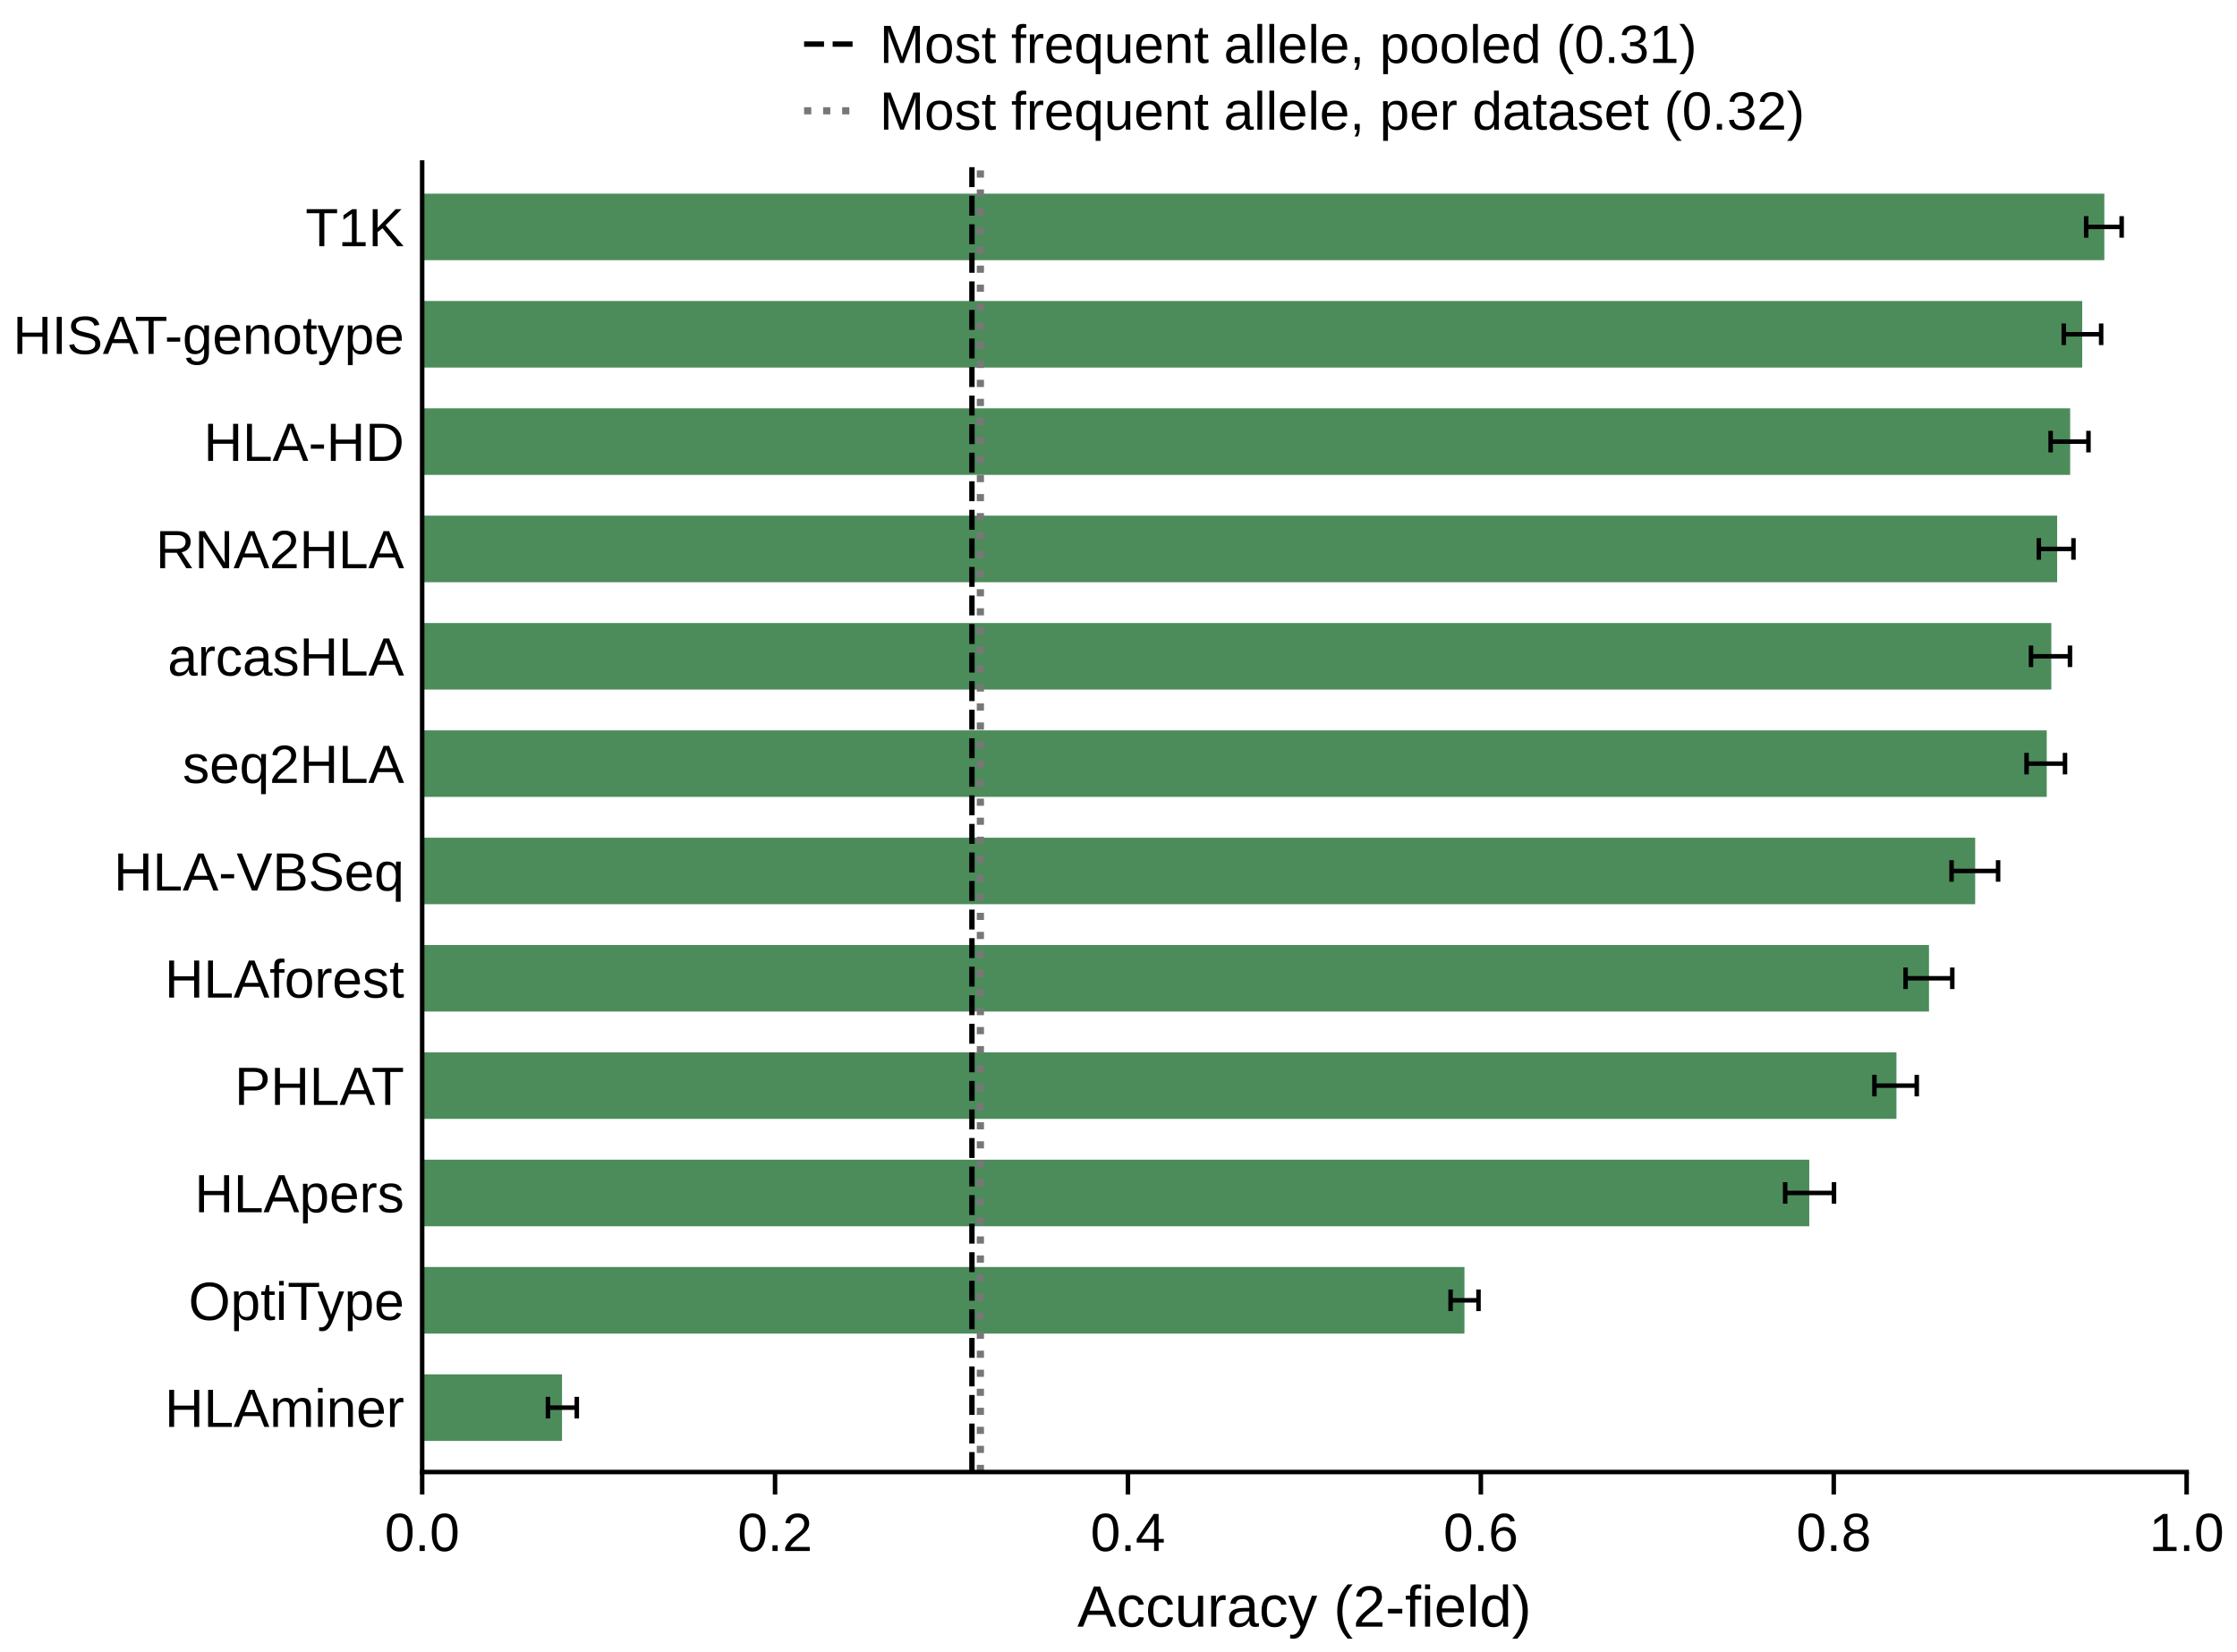
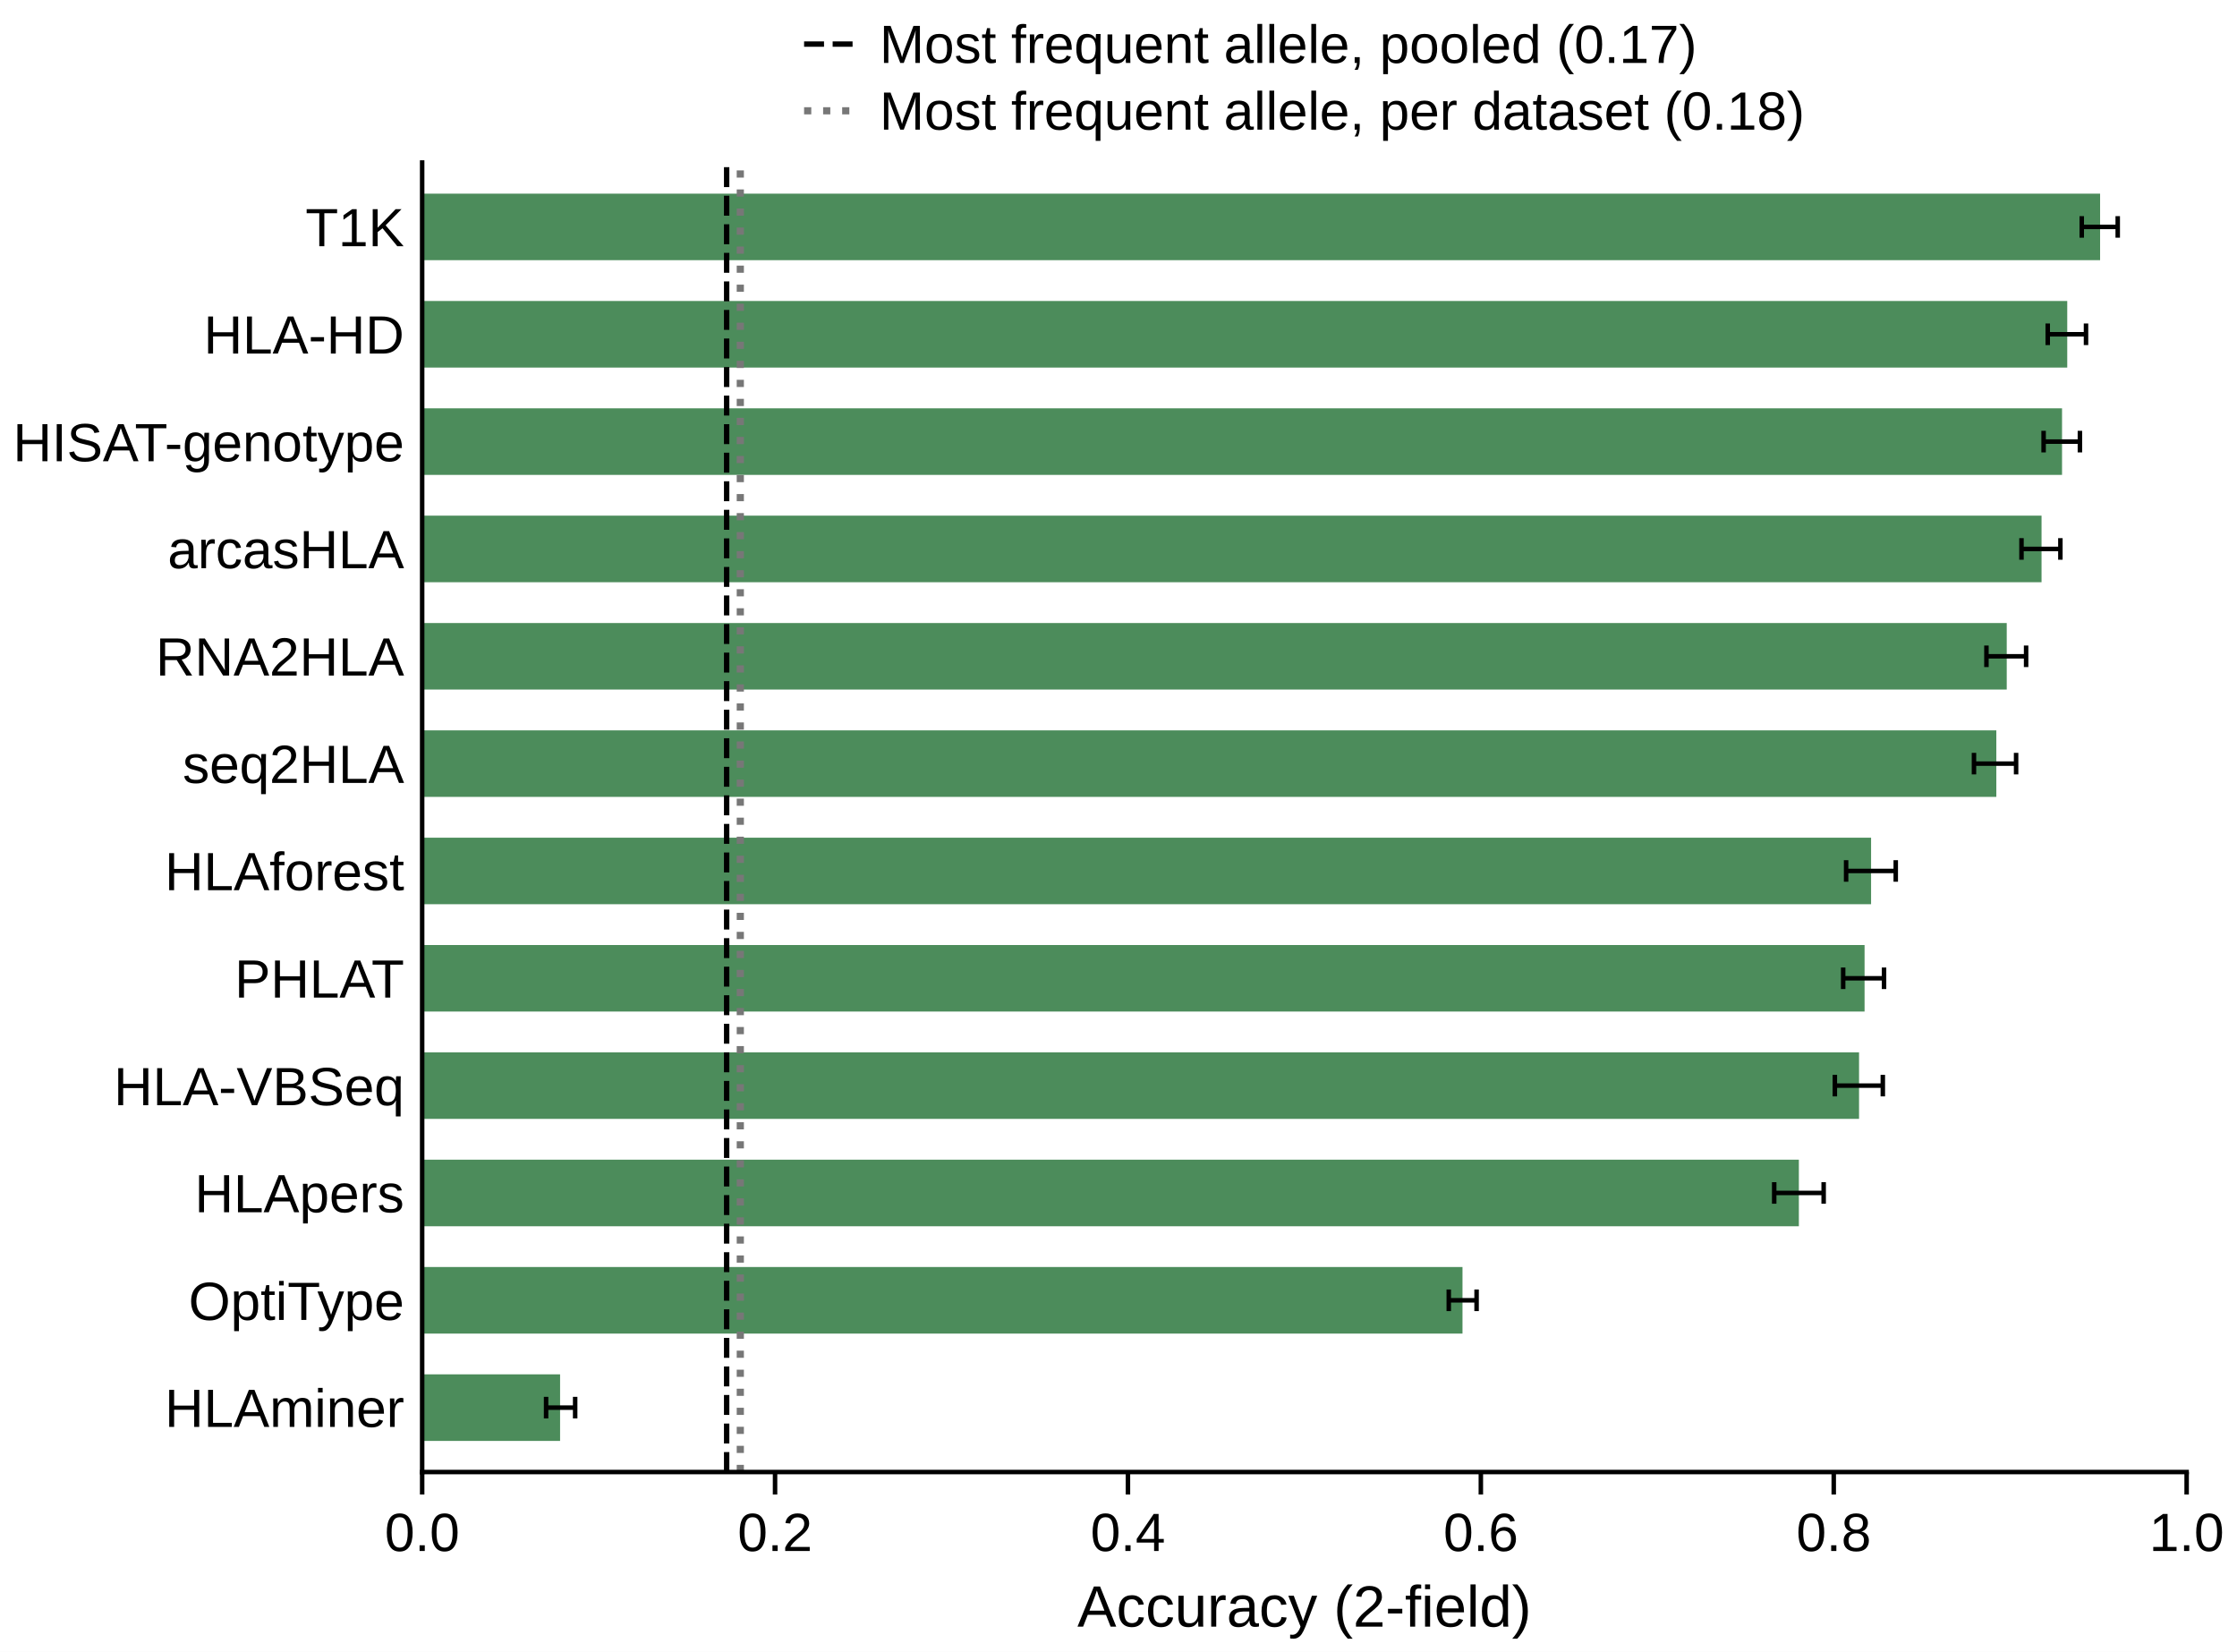
<svg xmlns="http://www.w3.org/2000/svg" xmlns:xlink="http://www.w3.org/1999/xlink" width="249.163pt" height="183.966pt" viewBox="0 0 249.163 183.966" version="1.1">
  <defs>
    <style type="text/css">*{stroke-linejoin: round; stroke-linecap: butt}</style>
  </defs>
  <g id="figure_1">
    <g id="patch_1">
      <path d="M 0 183.966  L 249.163 183.966  L 249.163 0  L 0 0  z " style="fill: #ffffff" />
    </g>
    <g id="axes_1">
      <g id="patch_2">
        <path d="M 47.021 163.939  L 243.553 163.939  L 243.553 18.101  L 47.021 18.101  z " style="fill: #ffffff" />
      </g>
      <g id="matplotlib.axis_1">
        <g id="xtick_1">
          <g id="line2d_1">
            <defs>
              <path id="mc6667b9c43" d="M 0 0  L 0 2.5  " style="stroke: #000000; stroke-width: 0.5" />
            </defs>
            <g>
              <use xlink:href="#mc6667b9c43" x="47.021" y="163.939" style="stroke: #000000; stroke-width: 0.5" />
            </g>
          </g>
          <g id="text_1">
            <text style="font-size: 6px; font-family: 'Arial', 'Liberation Sans', 'DejaVu Sans', sans-serif; text-anchor: middle" x="47.021" y="172.734" transform="rotate(-0 47.02063 172.7338)">0.0</text>
          </g>
        </g>
        <g id="xtick_2">
          <g id="line2d_2">
            <g>
              <use xlink:href="#mc6667b9c43" x="86.327" y="163.939" style="stroke: #000000; stroke-width: 0.5" />
            </g>
          </g>
          <g id="text_2">
            <text style="font-size: 6px; font-family: 'Arial', 'Liberation Sans', 'DejaVu Sans', sans-serif; text-anchor: middle" x="86.327" y="172.734" transform="rotate(-0 86.3271 172.7338)">0.2</text>
          </g>
        </g>
        <g id="xtick_3">
          <g id="line2d_3">
            <g>
              <use xlink:href="#mc6667b9c43" x="125.634" y="163.939" style="stroke: #000000; stroke-width: 0.5" />
            </g>
          </g>
          <g id="text_3">
            <text style="font-size: 6px; font-family: 'Arial', 'Liberation Sans', 'DejaVu Sans', sans-serif; text-anchor: middle" x="125.634" y="172.734" transform="rotate(-0 125.6336 172.7338)">0.4</text>
          </g>
        </g>
        <g id="xtick_4">
          <g id="line2d_4">
            <g>
              <use xlink:href="#mc6667b9c43" x="164.94" y="163.939" style="stroke: #000000; stroke-width: 0.5" />
            </g>
          </g>
          <g id="text_4">
            <text style="font-size: 6px; font-family: 'Arial', 'Liberation Sans', 'DejaVu Sans', sans-serif; text-anchor: middle" x="164.94" y="172.734" transform="rotate(-0 164.94 172.7338)">0.6</text>
          </g>
        </g>
        <g id="xtick_5">
          <g id="line2d_5">
            <g>
              <use xlink:href="#mc6667b9c43" x="204.247" y="163.939" style="stroke: #000000; stroke-width: 0.5" />
            </g>
          </g>
          <g id="text_5">
            <text style="font-size: 6px; font-family: 'Arial', 'Liberation Sans', 'DejaVu Sans', sans-serif; text-anchor: middle" x="204.247" y="172.734" transform="rotate(-0 204.2465 172.7338)">0.8</text>
          </g>
        </g>
        <g id="xtick_6">
          <g id="line2d_6">
            <g>
              <use xlink:href="#mc6667b9c43" x="243.553" y="163.939" style="stroke: #000000; stroke-width: 0.5" />
            </g>
          </g>
          <g id="text_6">
            <text style="font-size: 6px; font-family: 'Arial', 'Liberation Sans', 'DejaVu Sans', sans-serif; text-anchor: middle" x="243.553" y="172.734" transform="rotate(-0 243.553 172.7338)">1.0</text>
          </g>
        </g>
        <g id="text_7">
          <text style="font-size: 6.5px; font-family: 'Arial', 'Liberation Sans', 'DejaVu Sans', sans-serif; text-anchor: middle" x="145.287" y="181.158" transform="rotate(-0 145.2868 181.1581)">Accuracy (2-field)</text>
        </g>
      </g>
      <g id="matplotlib.axis_2">
        <g id="ytick_1">
          <g id="line2d_7" />
          <g id="text_8">
            <text style="font-size: 6px; font-family: 'Arial', 'Liberation Sans', 'DejaVu Sans', sans-serif; text-anchor: end" x="45.021" y="158.914" transform="rotate(-0 45.02063 158.9141)">HLAminer</text>
          </g>
        </g>
        <g id="ytick_2">
          <g id="line2d_8" />
          <g id="text_9">
            <text style="font-size: 6px; font-family: 'Arial', 'Liberation Sans', 'DejaVu Sans', sans-serif; text-anchor: end" x="45.021" y="146.999" transform="rotate(-0 45.02063 146.9986)">OptiType</text>
          </g>
        </g>
        <g id="ytick_3">
          <g id="line2d_9" />
          <g id="text_10">
            <text style="font-size: 6px; font-family: 'Arial', 'Liberation Sans', 'DejaVu Sans', sans-serif; text-anchor: end" x="45.021" y="135.006" transform="rotate(-0 45.02063 135.0062)">HLApers</text>
          </g>
        </g>
        <g id="ytick_4">
          <g id="line2d_10" />
          <g id="text_11">
-             <text style="font-size: 6px; font-family: 'Arial', 'Liberation Sans', 'DejaVu Sans', sans-serif; text-anchor: end" x="45.021" y="123.052" transform="rotate(-0 45.02063 123.0523)">PHLAT</text>
+             <text style="font-size: 6px; font-family: 'Arial', 'Liberation Sans', 'DejaVu Sans', sans-serif; text-anchor: end" x="45.021" y="123.089" transform="rotate(-0 45.02063 123.0889)">HLA-VBSeq</text>
          </g>
        </g>
        <g id="ytick_5">
          <g id="line2d_11" />
          <g id="text_12">
-             <text style="font-size: 6px; font-family: 'Arial', 'Liberation Sans', 'DejaVu Sans', sans-serif; text-anchor: end" x="45.021" y="111.098" transform="rotate(-0 45.02063 111.0984)">HLAforest</text>
+             <text style="font-size: 6px; font-family: 'Arial', 'Liberation Sans', 'DejaVu Sans', sans-serif; text-anchor: end" x="45.021" y="111.098" transform="rotate(-0 45.02063 111.0984)">PHLAT</text>
          </g>
        </g>
        <g id="ytick_6">
          <g id="line2d_12" />
          <g id="text_13">
-             <text style="font-size: 6px; font-family: 'Arial', 'Liberation Sans', 'DejaVu Sans', sans-serif; text-anchor: end" x="45.021" y="99.181" transform="rotate(-0 45.02063 99.18104)">HLA-VBSeq</text>
+             <text style="font-size: 6px; font-family: 'Arial', 'Liberation Sans', 'DejaVu Sans', sans-serif; text-anchor: end" x="45.021" y="99.144" transform="rotate(-0 45.02063 99.14448)">HLAforest</text>
          </g>
        </g>
        <g id="ytick_7">
          <g id="line2d_13" />
          <g id="text_14">
            <text style="font-size: 6px; font-family: 'Arial', 'Liberation Sans', 'DejaVu Sans', sans-serif; text-anchor: end" x="45.021" y="87.199" transform="rotate(-0 45.02063 87.19947)">seq2HLA</text>
          </g>
        </g>
        <g id="ytick_8">
          <g id="line2d_14" />
          <g id="text_15">
-             <text style="font-size: 6px; font-family: 'Arial', 'Liberation Sans', 'DejaVu Sans', sans-serif; text-anchor: end" x="45.021" y="75.237" transform="rotate(-0 45.02063 75.23664)">arcasHLA</text>
+             <text style="font-size: 6px; font-family: 'Arial', 'Liberation Sans', 'DejaVu Sans', sans-serif; text-anchor: end" x="45.021" y="75.237" transform="rotate(-0 45.02063 75.23664)">RNA2HLA</text>
          </g>
        </g>
        <g id="ytick_9">
          <g id="line2d_15" />
          <g id="text_16">
-             <text style="font-size: 6px; font-family: 'Arial', 'Liberation Sans', 'DejaVu Sans', sans-serif; text-anchor: end" x="45.021" y="63.283" transform="rotate(-0 45.02063 63.28271)">RNA2HLA</text>
+             <text style="font-size: 6px; font-family: 'Arial', 'Liberation Sans', 'DejaVu Sans', sans-serif; text-anchor: end" x="45.021" y="63.283" transform="rotate(-0 45.02063 63.28271)">arcasHLA</text>
          </g>
        </g>
        <g id="ytick_10">
          <g id="line2d_16" />
          <g id="text_17">
-             <text style="font-size: 6px; font-family: 'Arial', 'Liberation Sans', 'DejaVu Sans', sans-serif; text-anchor: end" x="45.021" y="51.329" transform="rotate(-0 45.02063 51.32879)">HLA-HD</text>
+             <text style="font-size: 6px; font-family: 'Arial', 'Liberation Sans', 'DejaVu Sans', sans-serif; text-anchor: end" x="45.021" y="51.365" transform="rotate(-0 45.02063 51.36535)">HISAT-genotype</text>
          </g>
        </g>
        <g id="ytick_11">
          <g id="line2d_17" />
          <g id="text_18">
-             <text style="font-size: 6px; font-family: 'Arial', 'Liberation Sans', 'DejaVu Sans', sans-serif; text-anchor: end" x="45.021" y="39.411" transform="rotate(-0 45.02063 39.41143)">HISAT-genotype</text>
+             <text style="font-size: 6px; font-family: 'Arial', 'Liberation Sans', 'DejaVu Sans', sans-serif; text-anchor: end" x="45.021" y="39.375" transform="rotate(-0 45.02063 39.37487)">HLA-HD</text>
          </g>
        </g>
        <g id="ytick_12">
          <g id="line2d_18" />
          <g id="text_19">
            <text style="font-size: 6px; font-family: 'Arial', 'Liberation Sans', 'DejaVu Sans', sans-serif; text-anchor: end" x="45.021" y="27.421" transform="rotate(-0 45.02063 27.42095)">T1K</text>
          </g>
        </g>
      </g>
      <g id="patch_3">
-         <path d="M 47.021 160.472  L 62.601 160.472  L 62.601 153.061  L 47.021 153.061  z " clip-path="url(#p43d86084c2)" style="fill: #4c8c5b" />
+         <path d="M 47.021 160.472  L 62.384 160.472  L 62.384 153.061  L 47.021 153.061  z " clip-path="url(#p43d86084c2)" style="fill: #4c8c5b" />
      </g>
      <g id="patch_4">
-         <path d="M 47.021 148.519  L 163.114 148.519  L 163.114 141.107  L 47.021 141.107  z " clip-path="url(#p43d86084c2)" style="fill: #4c8c5b" />
+         <path d="M 47.021 148.519  L 162.896 148.519  L 162.896 141.107  L 47.021 141.107  z " clip-path="url(#p43d86084c2)" style="fill: #4c8c5b" />
      </g>
      <g id="patch_5">
-         <path d="M 47.021 136.565  L 201.522 136.565  L 201.522 129.153  L 47.021 129.153  z " clip-path="url(#p43d86084c2)" style="fill: #4c8c5b" />
+         <path d="M 47.021 136.565  L 200.362 136.565  L 200.362 129.153  L 47.021 129.153  z " clip-path="url(#p43d86084c2)" style="fill: #4c8c5b" />
      </g>
      <g id="patch_6">
-         <path d="M 47.021 124.611  L 211.232 124.611  L 211.232 117.199  L 47.021 117.199  z " clip-path="url(#p43d86084c2)" style="fill: #4c8c5b" />
+         <path d="M 47.021 124.611  L 207.066 124.611  L 207.066 117.199  L 47.021 117.199  z " clip-path="url(#p43d86084c2)" style="fill: #4c8c5b" />
      </g>
      <g id="patch_7">
-         <path d="M 47.021 112.657  L 214.856 112.657  L 214.856 105.245  L 47.021 105.245  z " clip-path="url(#p43d86084c2)" style="fill: #4c8c5b" />
+         <path d="M 47.021 112.657  L 207.681 112.657  L 207.681 105.245  L 47.021 105.245  z " clip-path="url(#p43d86084c2)" style="fill: #4c8c5b" />
      </g>
      <g id="patch_8">
-         <path d="M 47.021 100.703  L 220.001 100.703  L 220.001 93.291  L 47.021 93.291  z " clip-path="url(#p43d86084c2)" style="fill: #4c8c5b" />
+         <path d="M 47.021 100.703  L 208.406 100.703  L 208.406 93.291  L 47.021 93.291  z " clip-path="url(#p43d86084c2)" style="fill: #4c8c5b" />
      </g>
      <g id="patch_9">
-         <path d="M 47.021 88.749  L 227.972 88.749  L 227.972 81.337  L 47.021 81.337  z " clip-path="url(#p43d86084c2)" style="fill: #4c8c5b" />
+         <path d="M 47.021 88.749  L 222.356 88.749  L 222.356 81.337  L 47.021 81.337  z " clip-path="url(#p43d86084c2)" style="fill: #4c8c5b" />
      </g>
      <g id="patch_10">
-         <path d="M 47.021 76.795  L 228.48 76.795  L 228.48 69.384  L 47.021 69.384  z " clip-path="url(#p43d86084c2)" style="fill: #4c8c5b" />
+         <path d="M 47.021 76.795  L 223.516 76.795  L 223.516 69.384  L 47.021 69.384  z " clip-path="url(#p43d86084c2)" style="fill: #4c8c5b" />
      </g>
      <g id="patch_11">
-         <path d="M 47.021 64.841  L 229.132 64.841  L 229.132 57.43  L 47.021 57.43  z " clip-path="url(#p43d86084c2)" style="fill: #4c8c5b" />
+         <path d="M 47.021 64.841  L 227.393 64.841  L 227.393 57.43  L 47.021 57.43  z " clip-path="url(#p43d86084c2)" style="fill: #4c8c5b" />
      </g>
      <g id="patch_12">
-         <path d="M 47.021 52.887  L 230.581 52.887  L 230.581 45.476  L 47.021 45.476  z " clip-path="url(#p43d86084c2)" style="fill: #4c8c5b" />
+         <path d="M 47.021 52.887  L 229.675 52.887  L 229.675 45.476  L 47.021 45.476  z " clip-path="url(#p43d86084c2)" style="fill: #4c8c5b" />
      </g>
      <g id="patch_13">
-         <path d="M 47.021 40.933  L 231.922 40.933  L 231.922 33.522  L 47.021 33.522  z " clip-path="url(#p43d86084c2)" style="fill: #4c8c5b" />
+         <path d="M 47.021 40.933  L 230.255 40.933  L 230.255 33.522  L 47.021 33.522  z " clip-path="url(#p43d86084c2)" style="fill: #4c8c5b" />
      </g>
      <g id="patch_14">
-         <path d="M 47.021 28.979  L 234.386 28.979  L 234.386 21.568  L 47.021 21.568  z " clip-path="url(#p43d86084c2)" style="fill: #4c8c5b" />
+         <path d="M 47.021 28.979  L 233.915 28.979  L 233.915 21.568  L 47.021 21.568  z " clip-path="url(#p43d86084c2)" style="fill: #4c8c5b" />
      </g>
      <g id="LineCollection_1">
-         <path d="M 61.032 156.767  L 64.244 156.767  " clip-path="url(#p43d86084c2)" style="fill: none; stroke: #000000; stroke-width: 0.5" />
-         <path d="M 161.571 144.813  L 164.68 144.813  " clip-path="url(#p43d86084c2)" style="fill: none; stroke: #000000; stroke-width: 0.5" />
-         <path d="M 198.835 132.859  L 204.275 132.859  " clip-path="url(#p43d86084c2)" style="fill: none; stroke: #000000; stroke-width: 0.5" />
-         <path d="M 208.778 120.905  L 213.494 120.905  " clip-path="url(#p43d86084c2)" style="fill: none; stroke: #000000; stroke-width: 0.5" />
-         <path d="M 212.249 108.951  L 217.45 108.951  " clip-path="url(#p43d86084c2)" style="fill: none; stroke: #000000; stroke-width: 0.5" />
-         <path d="M 217.37 96.997  L 222.554 96.997  " clip-path="url(#p43d86084c2)" style="fill: none; stroke: #000000; stroke-width: 0.5" />
-         <path d="M 225.724 85.043  L 230.005 85.043  " clip-path="url(#p43d86084c2)" style="fill: none; stroke: #000000; stroke-width: 0.5" />
-         <path d="M 226.22 73.089  L 230.558 73.089  " clip-path="url(#p43d86084c2)" style="fill: none; stroke: #000000; stroke-width: 0.5" />
-         <path d="M 227.09 61.135  L 230.949 61.135  " clip-path="url(#p43d86084c2)" style="fill: none; stroke: #000000; stroke-width: 0.5" />
-         <path d="M 228.406 49.181  L 232.62 49.181  " clip-path="url(#p43d86084c2)" style="fill: none; stroke: #000000; stroke-width: 0.5" />
-         <path d="M 229.867 37.228  L 234.031 37.228  " clip-path="url(#p43d86084c2)" style="fill: none; stroke: #000000; stroke-width: 0.5" />
-         <path d="M 232.364 25.274  L 236.316 25.274  " clip-path="url(#p43d86084c2)" style="fill: none; stroke: #000000; stroke-width: 0.5" />
+         <path d="M 60.824 156.767  L 64.063 156.767  " clip-path="url(#p43d86084c2)" style="fill: none; stroke: #000000; stroke-width: 0.5" />
+         <path d="M 161.367 144.813  L 164.466 144.813  " clip-path="url(#p43d86084c2)" style="fill: none; stroke: #000000; stroke-width: 0.5" />
+         <path d="M 197.616 132.859  L 203.124 132.859  " clip-path="url(#p43d86084c2)" style="fill: none; stroke: #000000; stroke-width: 0.5" />
+         <path d="M 204.371 120.905  L 209.713 120.905  " clip-path="url(#p43d86084c2)" style="fill: none; stroke: #000000; stroke-width: 0.5" />
+         <path d="M 205.297 108.951  L 209.849 108.951  " clip-path="url(#p43d86084c2)" style="fill: none; stroke: #000000; stroke-width: 0.5" />
+         <path d="M 205.625 96.997  L 211.153 96.997  " clip-path="url(#p43d86084c2)" style="fill: none; stroke: #000000; stroke-width: 0.5" />
+         <path d="M 219.866 85.043  L 224.559 85.043  " clip-path="url(#p43d86084c2)" style="fill: none; stroke: #000000; stroke-width: 0.5" />
+         <path d="M 221.254 73.089  L 225.673 73.089  " clip-path="url(#p43d86084c2)" style="fill: none; stroke: #000000; stroke-width: 0.5" />
+         <path d="M 225.159 61.135  L 229.49 61.135  " clip-path="url(#p43d86084c2)" style="fill: none; stroke: #000000; stroke-width: 0.5" />
+         <path d="M 227.622 49.181  L 231.666 49.181  " clip-path="url(#p43d86084c2)" style="fill: none; stroke: #000000; stroke-width: 0.5" />
+         <path d="M 228.082 37.228  L 232.345 37.228  " clip-path="url(#p43d86084c2)" style="fill: none; stroke: #000000; stroke-width: 0.5" />
+         <path d="M 231.871 25.274  L 235.878 25.274  " clip-path="url(#p43d86084c2)" style="fill: none; stroke: #000000; stroke-width: 0.5" />
      </g>
      <g id="line2d_19">
        <defs>
          <path id="m23623b5acf" d="M 0 1.2  L 0 -1.2  " style="stroke: #000000; stroke-width: 0.5" />
        </defs>
        <g clip-path="url(#p43d86084c2)">
-           <use xlink:href="#m23623b5acf" x="61.032" y="156.767" style="fill: #4c72b0; stroke: #000000; stroke-width: 0.5" />
-           <use xlink:href="#m23623b5acf" x="161.571" y="144.813" style="fill: #4c72b0; stroke: #000000; stroke-width: 0.5" />
-           <use xlink:href="#m23623b5acf" x="198.835" y="132.859" style="fill: #4c72b0; stroke: #000000; stroke-width: 0.5" />
-           <use xlink:href="#m23623b5acf" x="208.778" y="120.905" style="fill: #4c72b0; stroke: #000000; stroke-width: 0.5" />
-           <use xlink:href="#m23623b5acf" x="212.249" y="108.951" style="fill: #4c72b0; stroke: #000000; stroke-width: 0.5" />
-           <use xlink:href="#m23623b5acf" x="217.37" y="96.997" style="fill: #4c72b0; stroke: #000000; stroke-width: 0.5" />
-           <use xlink:href="#m23623b5acf" x="225.724" y="85.043" style="fill: #4c72b0; stroke: #000000; stroke-width: 0.5" />
-           <use xlink:href="#m23623b5acf" x="226.22" y="73.089" style="fill: #4c72b0; stroke: #000000; stroke-width: 0.5" />
-           <use xlink:href="#m23623b5acf" x="227.09" y="61.135" style="fill: #4c72b0; stroke: #000000; stroke-width: 0.5" />
-           <use xlink:href="#m23623b5acf" x="228.406" y="49.181" style="fill: #4c72b0; stroke: #000000; stroke-width: 0.5" />
-           <use xlink:href="#m23623b5acf" x="229.867" y="37.228" style="fill: #4c72b0; stroke: #000000; stroke-width: 0.5" />
-           <use xlink:href="#m23623b5acf" x="232.364" y="25.274" style="fill: #4c72b0; stroke: #000000; stroke-width: 0.5" />
+           <use xlink:href="#m23623b5acf" x="60.824" y="156.767" style="fill: #4c72b0; stroke: #000000; stroke-width: 0.5" />
+           <use xlink:href="#m23623b5acf" x="161.367" y="144.813" style="fill: #4c72b0; stroke: #000000; stroke-width: 0.5" />
+           <use xlink:href="#m23623b5acf" x="197.616" y="132.859" style="fill: #4c72b0; stroke: #000000; stroke-width: 0.5" />
+           <use xlink:href="#m23623b5acf" x="204.371" y="120.905" style="fill: #4c72b0; stroke: #000000; stroke-width: 0.5" />
+           <use xlink:href="#m23623b5acf" x="205.297" y="108.951" style="fill: #4c72b0; stroke: #000000; stroke-width: 0.5" />
+           <use xlink:href="#m23623b5acf" x="205.625" y="96.997" style="fill: #4c72b0; stroke: #000000; stroke-width: 0.5" />
+           <use xlink:href="#m23623b5acf" x="219.866" y="85.043" style="fill: #4c72b0; stroke: #000000; stroke-width: 0.5" />
+           <use xlink:href="#m23623b5acf" x="221.254" y="73.089" style="fill: #4c72b0; stroke: #000000; stroke-width: 0.5" />
+           <use xlink:href="#m23623b5acf" x="225.159" y="61.135" style="fill: #4c72b0; stroke: #000000; stroke-width: 0.5" />
+           <use xlink:href="#m23623b5acf" x="227.622" y="49.181" style="fill: #4c72b0; stroke: #000000; stroke-width: 0.5" />
+           <use xlink:href="#m23623b5acf" x="228.082" y="37.228" style="fill: #4c72b0; stroke: #000000; stroke-width: 0.5" />
+           <use xlink:href="#m23623b5acf" x="231.871" y="25.274" style="fill: #4c72b0; stroke: #000000; stroke-width: 0.5" />
        </g>
      </g>
      <g id="line2d_20">
        <g clip-path="url(#p43d86084c2)">
-           <use xlink:href="#m23623b5acf" x="64.244" y="156.767" style="fill: #4c72b0; stroke: #000000; stroke-width: 0.5" />
-           <use xlink:href="#m23623b5acf" x="164.68" y="144.813" style="fill: #4c72b0; stroke: #000000; stroke-width: 0.5" />
-           <use xlink:href="#m23623b5acf" x="204.275" y="132.859" style="fill: #4c72b0; stroke: #000000; stroke-width: 0.5" />
-           <use xlink:href="#m23623b5acf" x="213.494" y="120.905" style="fill: #4c72b0; stroke: #000000; stroke-width: 0.5" />
-           <use xlink:href="#m23623b5acf" x="217.45" y="108.951" style="fill: #4c72b0; stroke: #000000; stroke-width: 0.5" />
-           <use xlink:href="#m23623b5acf" x="222.554" y="96.997" style="fill: #4c72b0; stroke: #000000; stroke-width: 0.5" />
-           <use xlink:href="#m23623b5acf" x="230.005" y="85.043" style="fill: #4c72b0; stroke: #000000; stroke-width: 0.5" />
-           <use xlink:href="#m23623b5acf" x="230.558" y="73.089" style="fill: #4c72b0; stroke: #000000; stroke-width: 0.5" />
-           <use xlink:href="#m23623b5acf" x="230.949" y="61.135" style="fill: #4c72b0; stroke: #000000; stroke-width: 0.5" />
-           <use xlink:href="#m23623b5acf" x="232.62" y="49.181" style="fill: #4c72b0; stroke: #000000; stroke-width: 0.5" />
-           <use xlink:href="#m23623b5acf" x="234.031" y="37.228" style="fill: #4c72b0; stroke: #000000; stroke-width: 0.5" />
-           <use xlink:href="#m23623b5acf" x="236.316" y="25.274" style="fill: #4c72b0; stroke: #000000; stroke-width: 0.5" />
+           <use xlink:href="#m23623b5acf" x="64.063" y="156.767" style="fill: #4c72b0; stroke: #000000; stroke-width: 0.5" />
+           <use xlink:href="#m23623b5acf" x="164.466" y="144.813" style="fill: #4c72b0; stroke: #000000; stroke-width: 0.5" />
+           <use xlink:href="#m23623b5acf" x="203.124" y="132.859" style="fill: #4c72b0; stroke: #000000; stroke-width: 0.5" />
+           <use xlink:href="#m23623b5acf" x="209.713" y="120.905" style="fill: #4c72b0; stroke: #000000; stroke-width: 0.5" />
+           <use xlink:href="#m23623b5acf" x="209.849" y="108.951" style="fill: #4c72b0; stroke: #000000; stroke-width: 0.5" />
+           <use xlink:href="#m23623b5acf" x="211.153" y="96.997" style="fill: #4c72b0; stroke: #000000; stroke-width: 0.5" />
+           <use xlink:href="#m23623b5acf" x="224.559" y="85.043" style="fill: #4c72b0; stroke: #000000; stroke-width: 0.5" />
+           <use xlink:href="#m23623b5acf" x="225.673" y="73.089" style="fill: #4c72b0; stroke: #000000; stroke-width: 0.5" />
+           <use xlink:href="#m23623b5acf" x="229.49" y="61.135" style="fill: #4c72b0; stroke: #000000; stroke-width: 0.5" />
+           <use xlink:href="#m23623b5acf" x="231.666" y="49.181" style="fill: #4c72b0; stroke: #000000; stroke-width: 0.5" />
+           <use xlink:href="#m23623b5acf" x="232.345" y="37.228" style="fill: #4c72b0; stroke: #000000; stroke-width: 0.5" />
+           <use xlink:href="#m23623b5acf" x="235.878" y="25.274" style="fill: #4c72b0; stroke: #000000; stroke-width: 0.5" />
        </g>
      </g>
      <g id="line2d_21">
-         <path d="M 108.256 163.939  L 108.256 18.101  " clip-path="url(#p43d86084c2)" style="fill: none; stroke-dasharray: 2.22,0.96; stroke-dashoffset: 0; stroke: #000000; stroke-width: 0.6" />
+         <path d="M 80.936 163.939  L 80.936 18.101  " clip-path="url(#p43d86084c2)" style="fill: none; stroke-dasharray: 2.22,0.96; stroke-dashoffset: 0; stroke: #000000; stroke-width: 0.6" />
      </g>
      <g id="line2d_22">
-         <path d="M 109.198 163.939  L 109.198 18.101  " clip-path="url(#p43d86084c2)" style="fill: none; stroke-dasharray: 0.8,1.32; stroke-dashoffset: 0; stroke: #777777; stroke-width: 0.8" />
+         <path d="M 82.457 163.939  L 82.457 18.101  " clip-path="url(#p43d86084c2)" style="fill: none; stroke-dasharray: 0.8,1.32; stroke-dashoffset: 0; stroke: #777777; stroke-width: 0.8" />
      </g>
      <g id="patch_15">
        <path d="M 47.021 163.939  L 47.021 18.101  " style="fill: none; stroke: #000000; stroke-width: 0.5; stroke-linejoin: miter; stroke-linecap: square" />
      </g>
      <g id="patch_16">
        <path d="M 47.021 163.939  L 243.553 163.939  " style="fill: none; stroke: #000000; stroke-width: 0.5; stroke-linejoin: miter; stroke-linecap: square" />
      </g>
      <g id="legend_1">
        <g id="line2d_23">
          <path d="M 89.562 4.908  L 92.562 4.908  L 95.562 4.908  " style="fill: none; stroke-dasharray: 2.22,0.96; stroke-dashoffset: 0; stroke: #000000; stroke-width: 0.6" />
        </g>
        <g id="text_20">
-           <text style="font-size: 6px; font-family: 'Arial', 'Liberation Sans', 'DejaVu Sans', sans-serif; text-anchor: start" x="97.962" y="7.008" transform="rotate(-0 97.96227 7.007813)">Most frequent allele, pooled (0.31)</text>
+           <text style="font-size: 6px; font-family: 'Arial', 'Liberation Sans', 'DejaVu Sans', sans-serif; text-anchor: start" x="97.962" y="7.008" transform="rotate(-0 97.96227 7.007813)">Most frequent allele, pooled (0.17)</text>
        </g>
        <g id="line2d_24">
          <path d="M 89.562 12.338  L 92.562 12.338  L 95.562 12.338  " style="fill: none; stroke-dasharray: 0.8,1.32; stroke-dashoffset: 0; stroke: #777777; stroke-width: 0.8" />
        </g>
        <g id="text_21">
-           <text style="font-size: 6px; font-family: 'Arial', 'Liberation Sans', 'DejaVu Sans', sans-serif; text-anchor: start" x="97.962" y="14.438" transform="rotate(-0 97.96227 14.43844)">Most frequent allele, per dataset (0.32)</text>
+           <text style="font-size: 6px; font-family: 'Arial', 'Liberation Sans', 'DejaVu Sans', sans-serif; text-anchor: start" x="97.962" y="14.438" transform="rotate(-0 97.96227 14.43844)">Most frequent allele, per dataset (0.18)</text>
        </g>
      </g>
    </g>
  </g>
  <defs>
    <clipPath id="p43d86084c2">
      <rect x="47.021" y="18.101" width="196.532" height="145.838" />
    </clipPath>
  </defs>
</svg>
